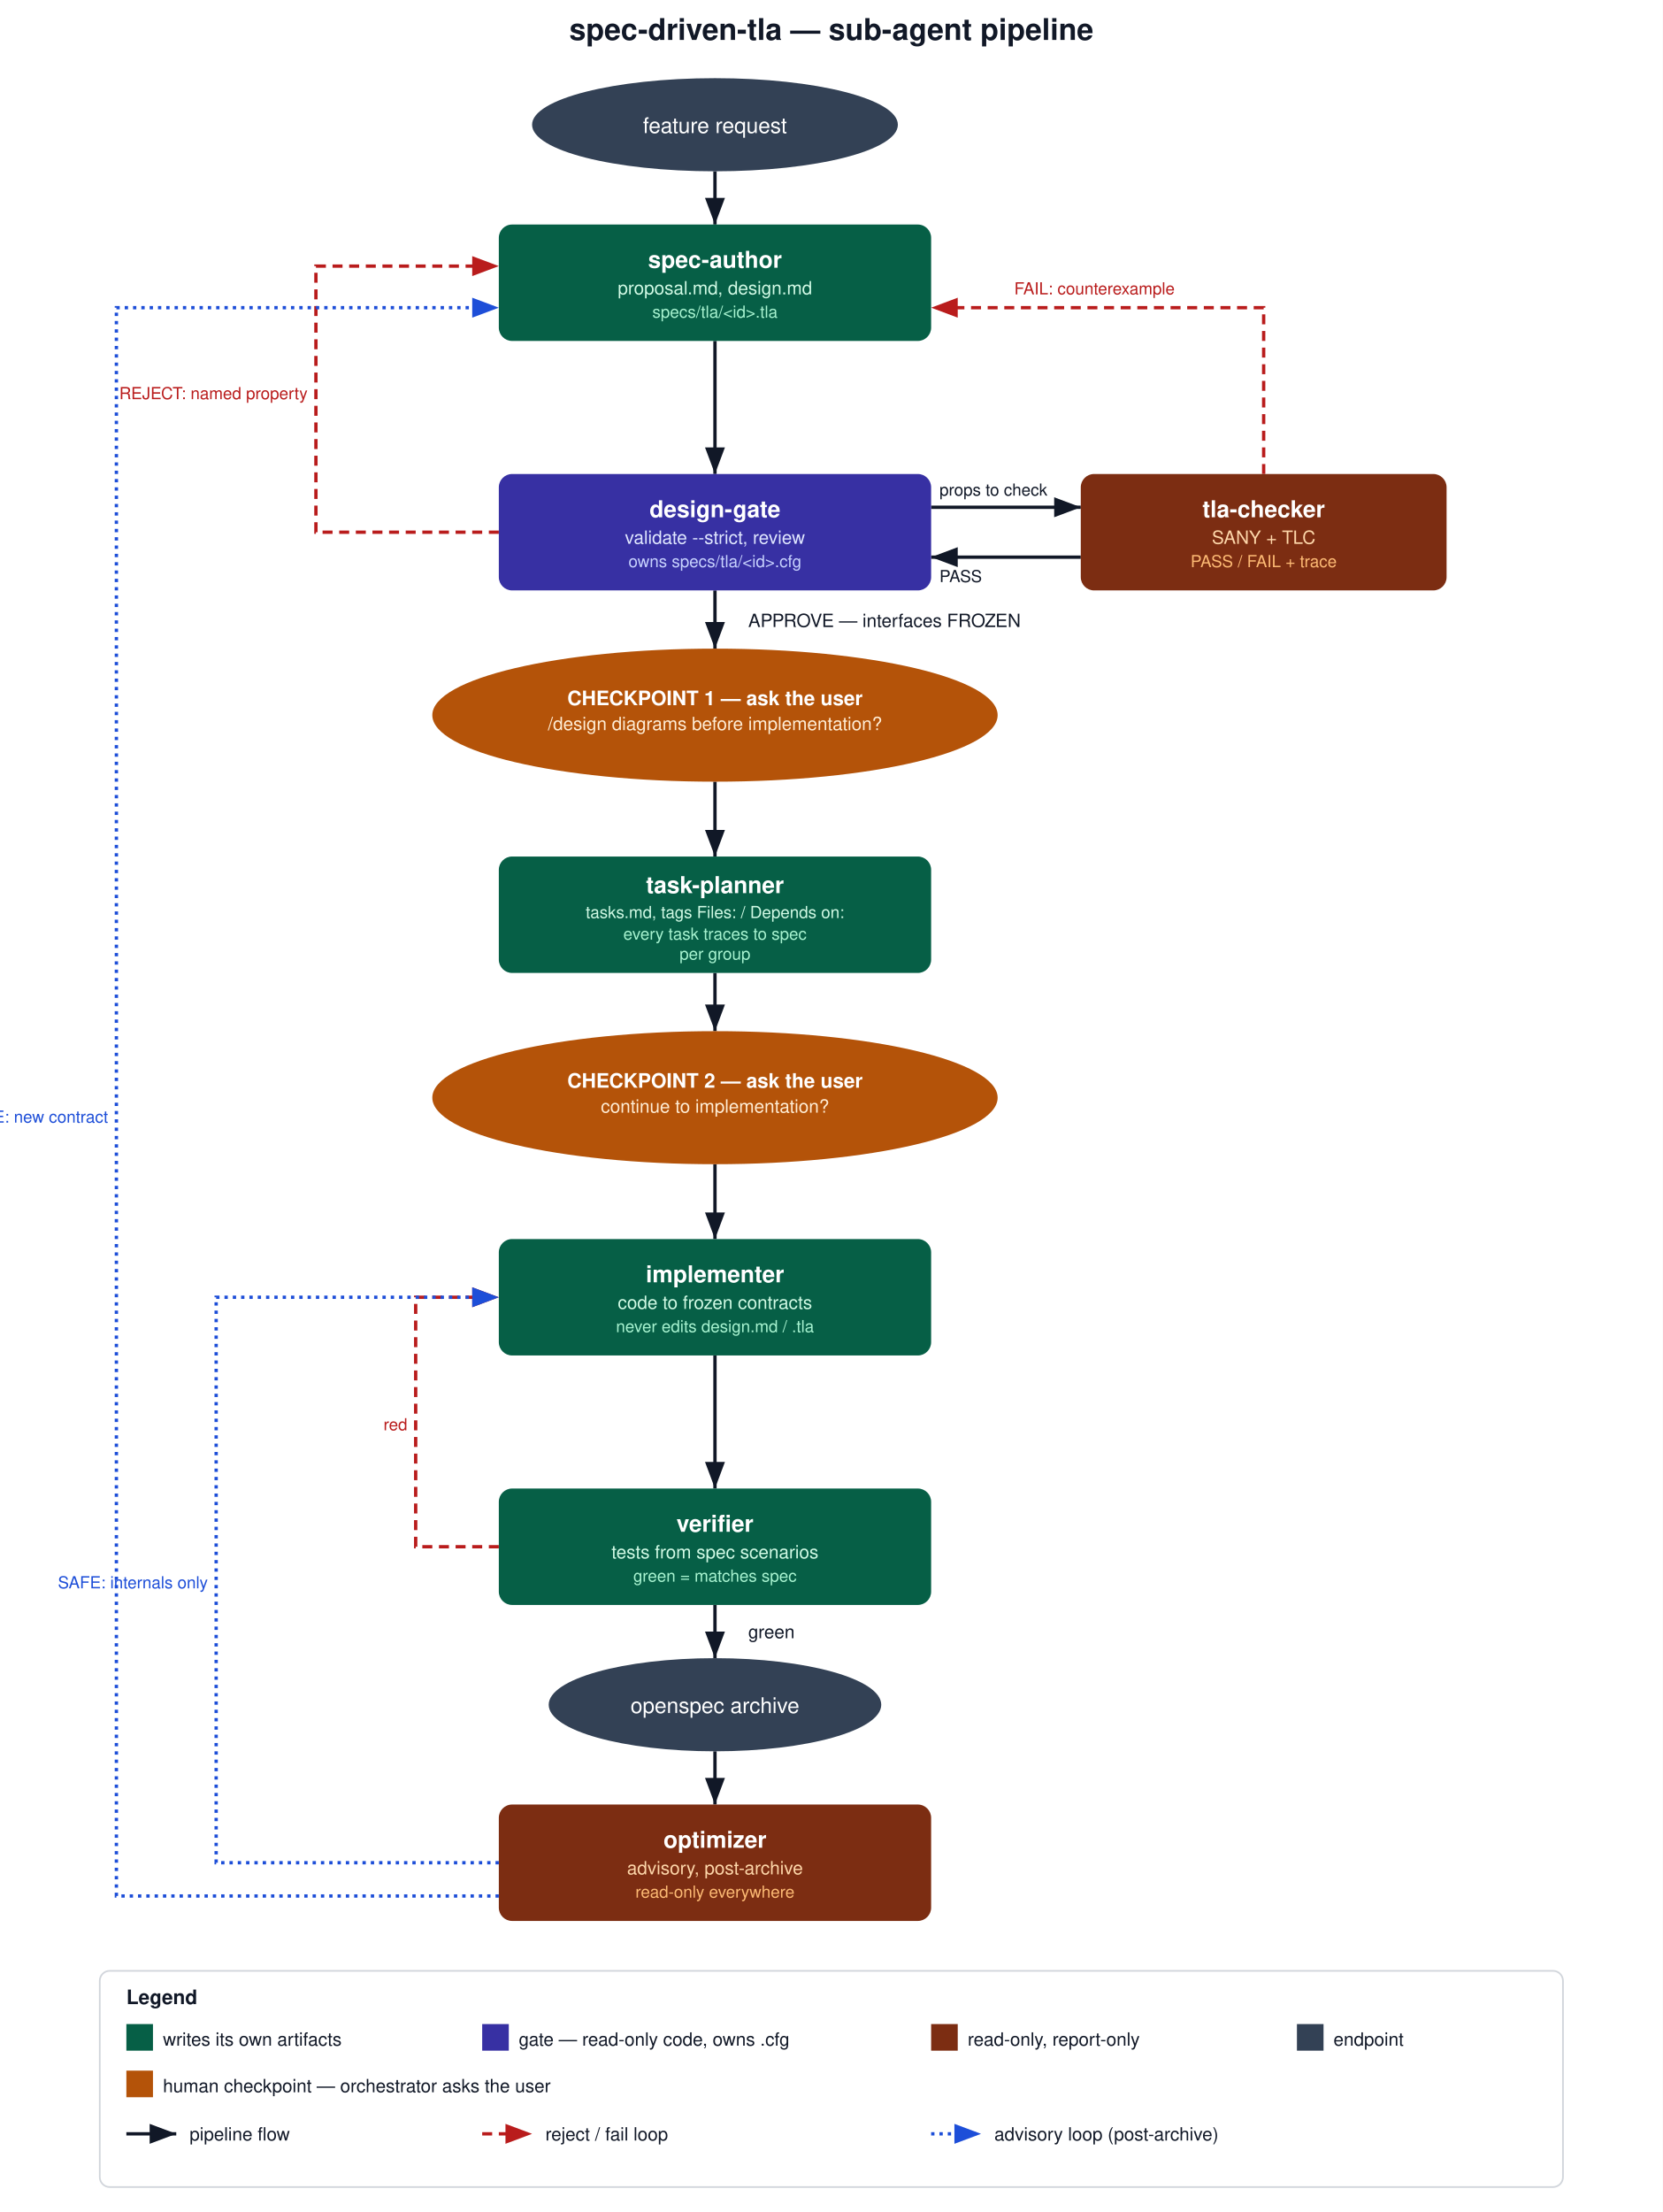
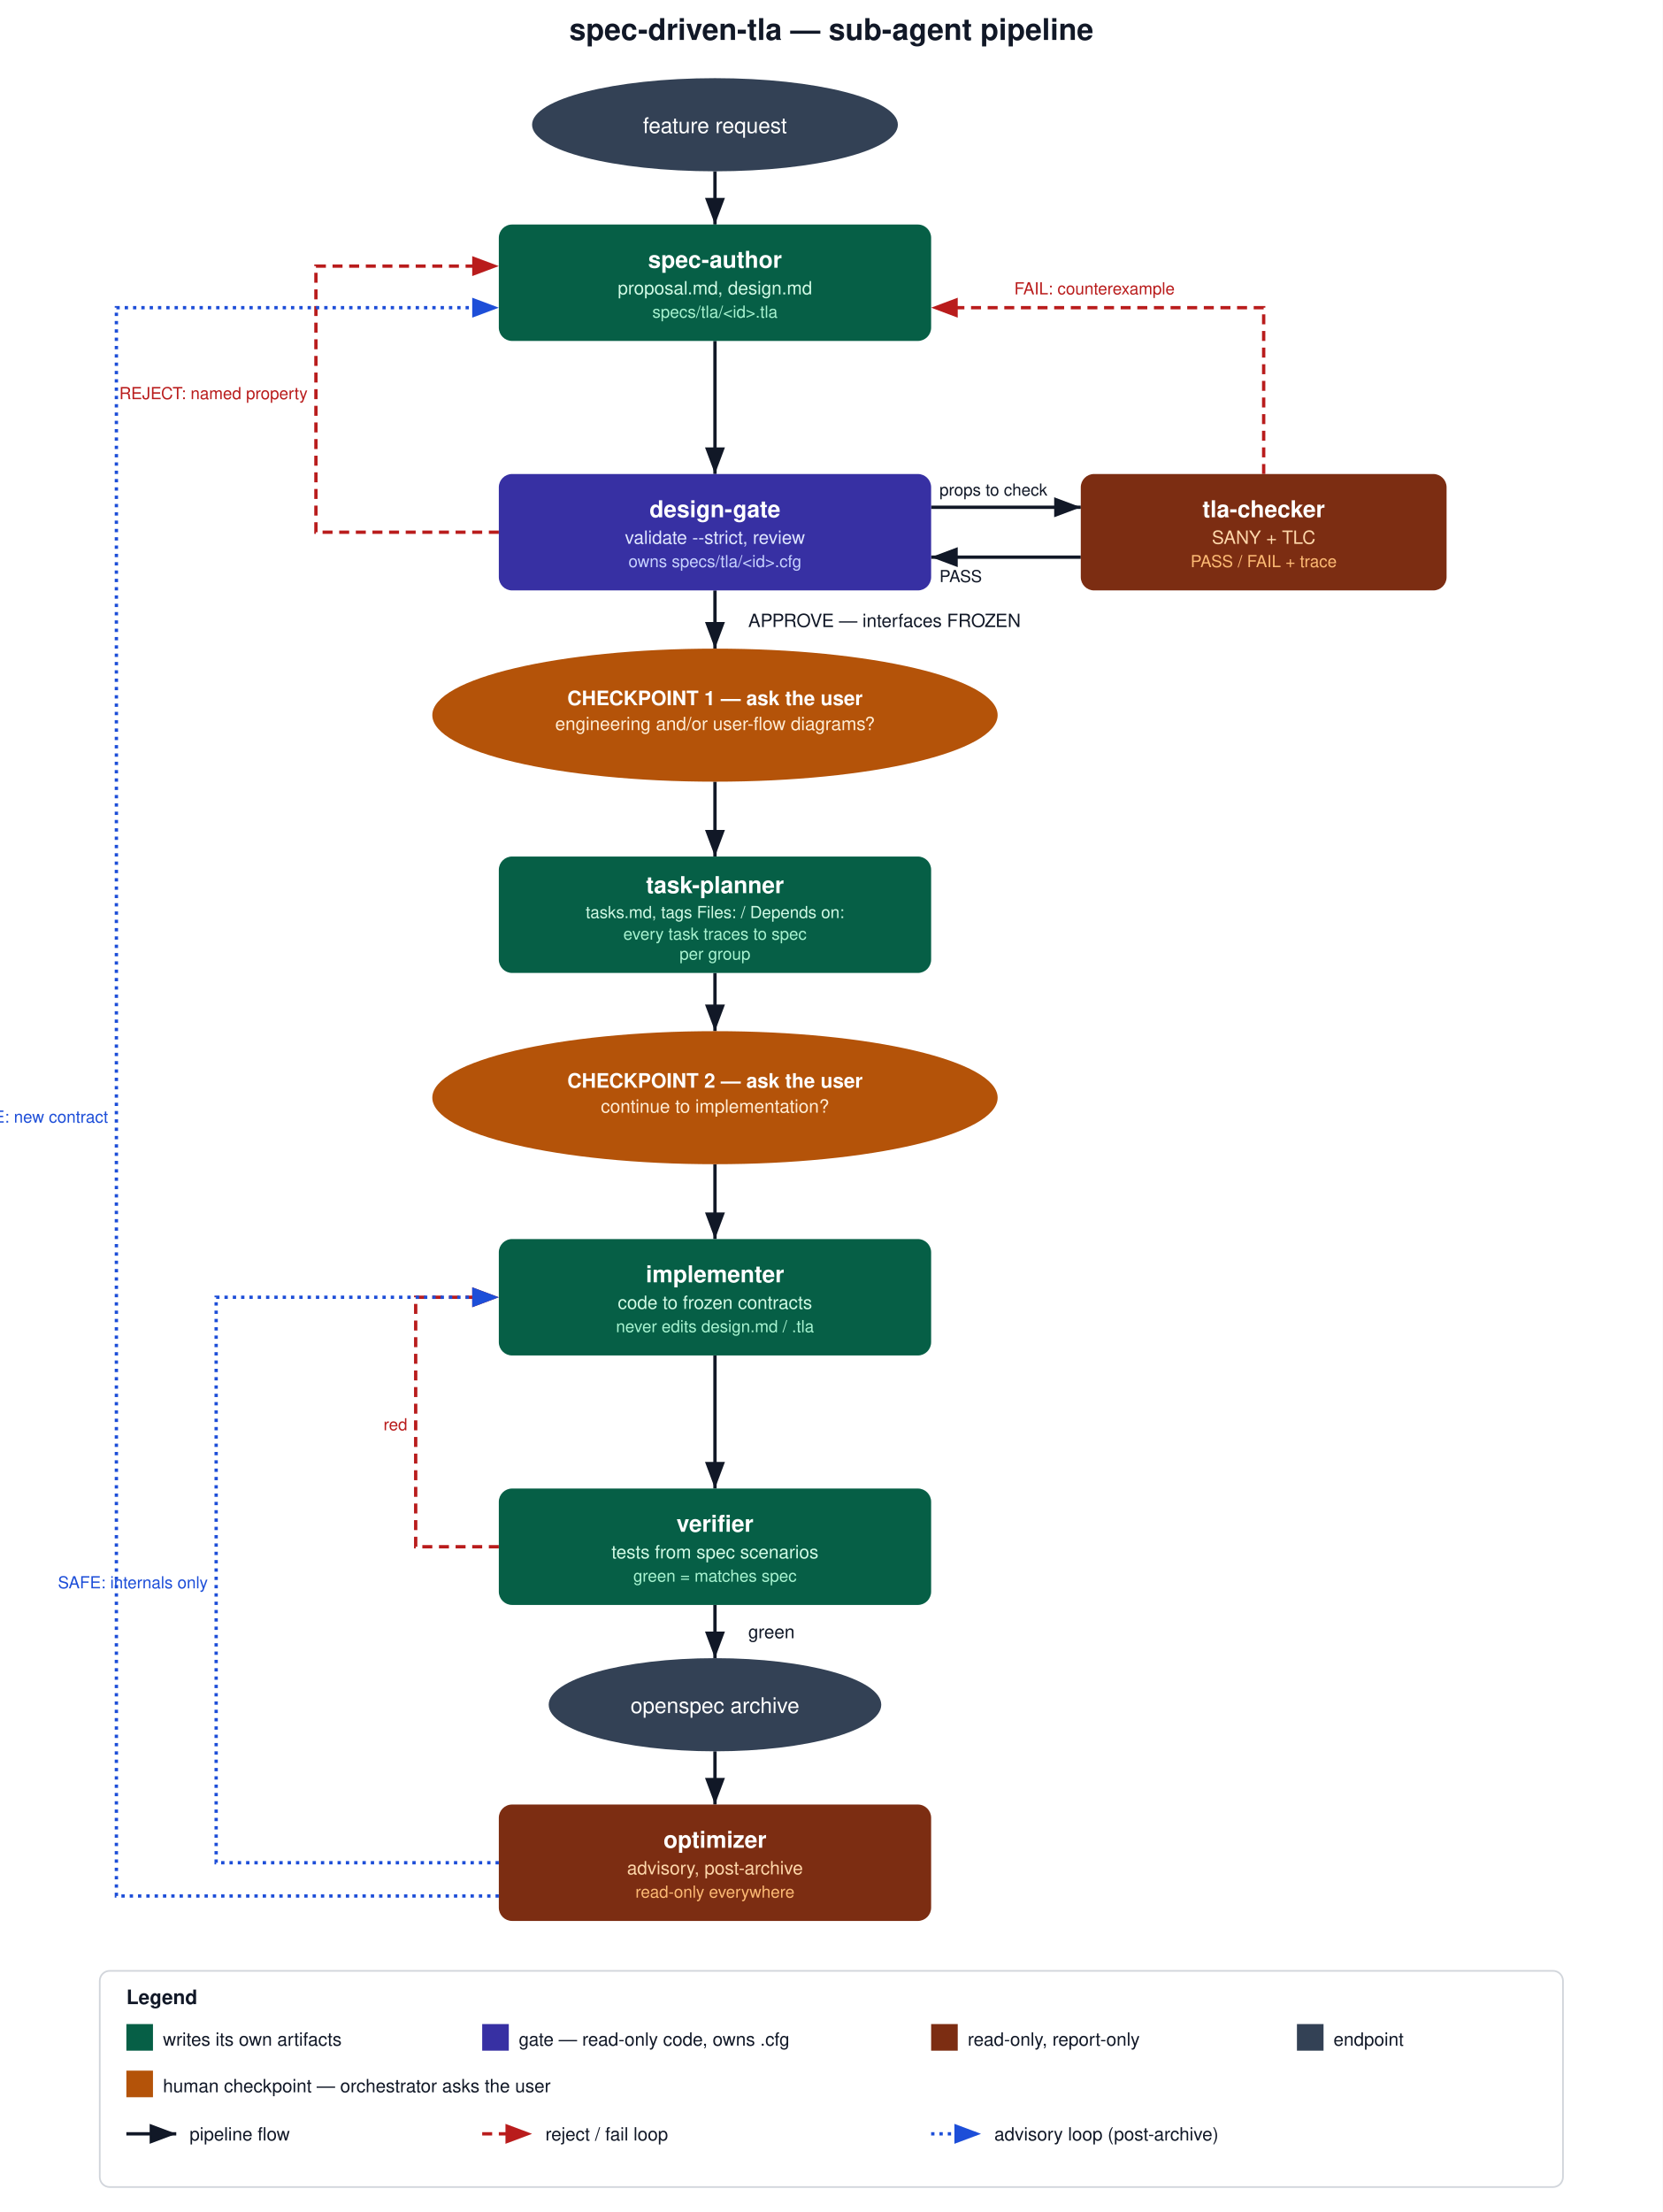
<svg xmlns="http://www.w3.org/2000/svg" viewBox="0 0 1000 1330" font-family="Helvetica, Arial, sans-serif">
  <defs>
    <marker id="arrowBlack" markerWidth="10" markerHeight="10" refX="8" refY="3" orient="auto" markerUnits="strokeWidth">
      <path d="M0,0 L8,3 L0,6 Z" fill="#111827" />
    </marker>
    <marker id="arrowRed" markerWidth="10" markerHeight="10" refX="8" refY="3" orient="auto" markerUnits="strokeWidth">
      <path d="M0,0 L8,3 L0,6 Z" fill="#b91c1c" />
    </marker>
    <marker id="arrowBlue" markerWidth="10" markerHeight="10" refX="8" refY="3" orient="auto" markerUnits="strokeWidth">
      <path d="M0,0 L8,3 L0,6 Z" fill="#1d4ed8" />
    </marker>
  </defs>
  <rect x="0" y="0" width="1000" height="1330" fill="#ffffff" />
  <text x="500" y="24" text-anchor="middle" font-size="18" font-weight="bold" fill="#111827">spec-driven-tla — sub-agent pipeline</text>
  <g transform="translate(0,35)">
    <path d="M430,68 L430,100" stroke="#111827" stroke-width="2" fill="none" marker-end="url(#arrowBlack)" />
    <path d="M430,170 L430,250" stroke="#111827" stroke-width="2" fill="none" marker-end="url(#arrowBlack)" />
    <path d="M430,320 L430,355" stroke="#111827" stroke-width="2" fill="none" marker-end="url(#arrowBlack)" />
    <text x="450" y="342" font-size="11" fill="#111827">APPROVE — interfaces FROZEN</text>
    <path d="M430,435 L430,480" stroke="#111827" stroke-width="2" fill="none" marker-end="url(#arrowBlack)" />
    <path d="M430,550 L430,585" stroke="#111827" stroke-width="2" fill="none" marker-end="url(#arrowBlack)" />
    <path d="M430,665 L430,710" stroke="#111827" stroke-width="2" fill="none" marker-end="url(#arrowBlack)" />
    <path d="M430,780 L430,860" stroke="#111827" stroke-width="2" fill="none" marker-end="url(#arrowBlack)" />
    <path d="M430,930 L430,962" stroke="#111827" stroke-width="2" fill="none" marker-end="url(#arrowBlack)" />
    <text x="450" y="950" font-size="11" fill="#111827">green</text>
    <path d="M430,1018 L430,1050" stroke="#111827" stroke-width="2" fill="none" marker-end="url(#arrowBlack)" />
    <path d="M560,270 L650,270" stroke="#111827" stroke-width="2" fill="none" marker-end="url(#arrowBlack)" />
    <text x="565" y="263" font-size="10" fill="#111827">props to check</text>
    <path d="M650,300 L560,300" stroke="#111827" stroke-width="2" fill="none" marker-end="url(#arrowBlack)" />
    <text x="565" y="315" font-size="10" fill="#111827">PASS</text>
    <path d="M760,250 L760,150 L560,150" stroke="#b91c1c" stroke-width="2" fill="none" stroke-dasharray="6,4" marker-end="url(#arrowRed)" />
    <text x="610" y="142" font-size="10" fill="#b91c1c">FAIL: counterexample</text>
    <path d="M300,285 L190,285 L190,125 L300,125" stroke="#b91c1c" stroke-width="2" fill="none" stroke-dasharray="6,4" marker-end="url(#arrowRed)" />
    <text x="185" y="205" text-anchor="end" font-size="10" fill="#b91c1c">REJECT: named property</text>
    <ellipse cx="430" cy="40" rx="110" ry="28" fill="#334155" />
    <text x="430" y="45" text-anchor="middle" font-size="13" fill="#ffffff">feature request</text>
    <rect x="300" y="100" width="260" height="70" rx="8" fill="#065f46" />
    <text x="430" y="126" text-anchor="middle" font-size="14" font-weight="bold" fill="#ffffff">spec-author</text>
    <text x="430" y="142" text-anchor="middle" font-size="11" fill="#d1fae5">proposal.md, design.md</text>
    <text x="430" y="156" text-anchor="middle" font-size="10" fill="#a7f3d0">specs/tla/&lt;id&gt;.tla</text>
    <rect x="300" y="250" width="260" height="70" rx="8" fill="#3730a3" />
    <text x="430" y="276" text-anchor="middle" font-size="14" font-weight="bold" fill="#ffffff">design-gate</text>
    <text x="430" y="292" text-anchor="middle" font-size="11" fill="#e0e7ff">validate --strict, review</text>
    <text x="430" y="306" text-anchor="middle" font-size="10" fill="#c7d2fe">owns specs/tla/&lt;id&gt;.cfg</text>
    <rect x="650" y="250" width="220" height="70" rx="8" fill="#7c2d12" />
    <text x="760" y="276" text-anchor="middle" font-size="14" font-weight="bold" fill="#ffffff">tla-checker</text>
    <text x="760" y="292" text-anchor="middle" font-size="11" fill="#fed7aa">SANY + TLC</text>
    <text x="760" y="306" text-anchor="middle" font-size="10" fill="#fdba74">PASS / FAIL + trace</text>
    <ellipse cx="430" cy="395" rx="170" ry="40" fill="#b45309" />
    <text x="430" y="389" text-anchor="middle" font-size="12" font-weight="bold" fill="#ffffff">CHECKPOINT 1 — ask the user</text>
-     <text x="430" y="404" text-anchor="middle" font-size="11" fill="#ffedd5">/design diagrams before implementation?</text>
+     <text x="430" y="404" text-anchor="middle" font-size="11" fill="#ffedd5">engineering and/or user-flow diagrams?</text>
    <rect x="300" y="480" width="260" height="70" rx="8" fill="#065f46" />
    <text x="430" y="502" text-anchor="middle" font-size="14" font-weight="bold" fill="#ffffff">task-planner</text>
    <text x="430" y="517" text-anchor="middle" font-size="10" fill="#d1fae5">tasks.md, tags Files: / Depends on:</text>
    <text x="430" y="530" text-anchor="middle" font-size="10" fill="#a7f3d0">every task traces to spec</text>
    <text x="430" y="542" text-anchor="middle" font-size="10" fill="#a7f3d0">per group</text>
    <ellipse cx="430" cy="625" rx="170" ry="40" fill="#b45309" />
    <text x="430" y="619" text-anchor="middle" font-size="12" font-weight="bold" fill="#ffffff">CHECKPOINT 2 — ask the user</text>
    <text x="430" y="634" text-anchor="middle" font-size="11" fill="#ffedd5">continue to implementation?</text>
    <rect x="300" y="710" width="260" height="70" rx="8" fill="#065f46" />
    <text x="430" y="736" text-anchor="middle" font-size="14" font-weight="bold" fill="#ffffff">implementer</text>
    <text x="430" y="752" text-anchor="middle" font-size="11" fill="#d1fae5">code to frozen contracts</text>
    <text x="430" y="766" text-anchor="middle" font-size="10" fill="#a7f3d0">never edits design.md / .tla</text>
    <rect x="300" y="860" width="260" height="70" rx="8" fill="#065f46" />
    <text x="430" y="886" text-anchor="middle" font-size="14" font-weight="bold" fill="#ffffff">verifier</text>
    <text x="430" y="902" text-anchor="middle" font-size="11" fill="#d1fae5">tests from spec scenarios</text>
    <text x="430" y="916" text-anchor="middle" font-size="10" fill="#a7f3d0">green = matches spec</text>
    <ellipse cx="430" cy="990" rx="100" ry="28" fill="#334155" />
    <text x="430" y="995" text-anchor="middle" font-size="13" fill="#ffffff">openspec archive</text>
    <rect x="300" y="1050" width="260" height="70" rx="8" fill="#7c2d12" />
    <text x="430" y="1076" text-anchor="middle" font-size="14" font-weight="bold" fill="#ffffff">optimizer</text>
    <text x="430" y="1092" text-anchor="middle" font-size="11" fill="#fed7aa">advisory, post-archive</text>
    <text x="430" y="1106" text-anchor="middle" font-size="10" fill="#fdba74">read-only everywhere</text>
    <path d="M300,895 L250,895 L250,745 L300,745" stroke="#b91c1c" stroke-width="2" fill="none" stroke-dasharray="6,4" marker-end="url(#arrowRed)" />
    <text x="245" y="825" text-anchor="end" font-size="10" fill="#b91c1c">red</text>
    <path d="M300,1085 L130,1085 L130,745 L300,745" stroke="#1d4ed8" stroke-width="2" fill="none" stroke-dasharray="2,3" marker-end="url(#arrowBlue)" />
    <text x="125" y="920" text-anchor="end" font-size="10" fill="#1d4ed8">SAFE: internals only</text>
    <path d="M300,1105 L70,1105 L70,150 L300,150" stroke="#1d4ed8" stroke-width="2" fill="none" stroke-dasharray="2,3" marker-end="url(#arrowBlue)" />
    <text x="65" y="640" text-anchor="end" font-size="10" fill="#1d4ed8">INTERFACE: new contract</text>
    <g transform="translate(60,1150)">
      <rect x="0" y="0" width="880" height="130" rx="6" fill="none" stroke="#d1d5db" stroke-width="1" />
      <text x="16" y="20" font-size="12" font-weight="bold" fill="#111827">Legend</text>
      <rect x="16" y="32" width="16" height="16" fill="#065f46" />
      <text x="38" y="45" font-size="11" fill="#111827">writes its own artifacts</text>
      <rect x="230" y="32" width="16" height="16" fill="#3730a3" />
      <text x="252" y="45" font-size="11" fill="#111827">gate — read-only code, owns .cfg</text>
      <rect x="500" y="32" width="16" height="16" fill="#7c2d12" />
      <text x="522" y="45" font-size="11" fill="#111827">read-only, report-only</text>
      <rect x="720" y="32" width="16" height="16" fill="#334155" />
      <text x="742" y="45" font-size="11" fill="#111827">endpoint</text>
      <rect x="16" y="60" width="16" height="16" fill="#b45309" />
      <text x="38" y="73" font-size="11" fill="#111827">human checkpoint — orchestrator asks the user</text>
      <line x1="16" y1="98" x2="46" y2="98" stroke="#111827" stroke-width="2" marker-end="url(#arrowBlack)" />
      <text x="54" y="102" font-size="11" fill="#111827">pipeline flow</text>
      <line x1="230" y1="98" x2="260" y2="98" stroke="#b91c1c" stroke-width="2" stroke-dasharray="6,4" marker-end="url(#arrowRed)" />
      <text x="268" y="102" font-size="11" fill="#111827">reject / fail loop</text>
      <line x1="500" y1="98" x2="530" y2="98" stroke="#1d4ed8" stroke-width="2" stroke-dasharray="2,3" marker-end="url(#arrowBlue)" />
      <text x="538" y="102" font-size="11" fill="#111827">advisory loop (post-archive)</text>
    </g>
  </g>
</svg>
